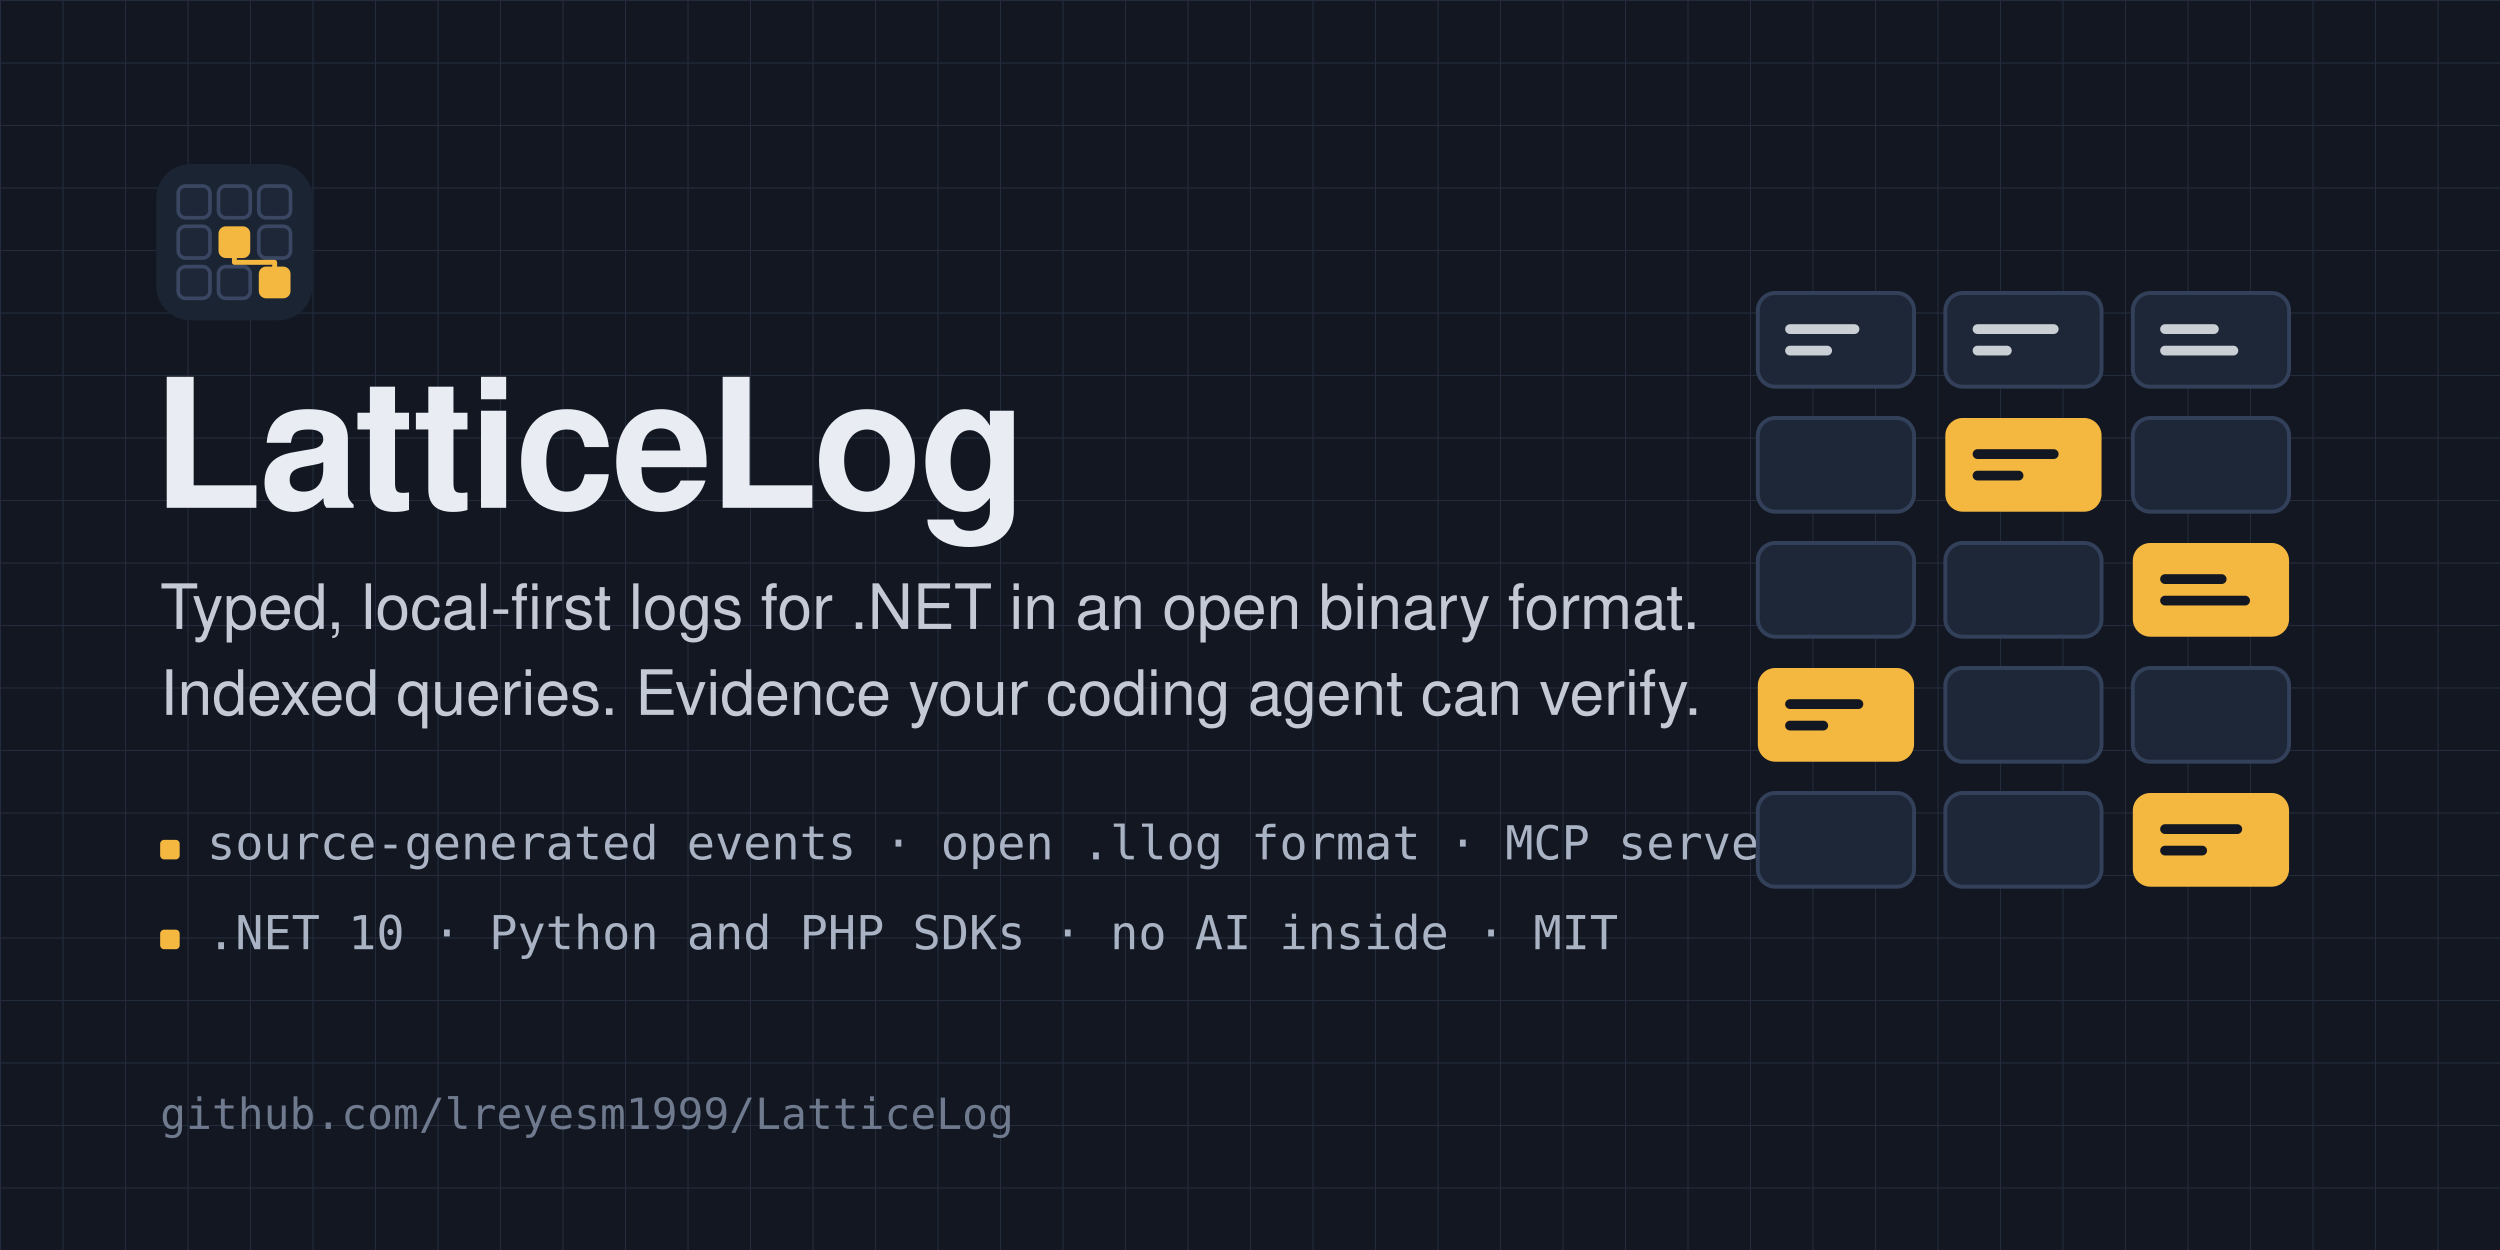
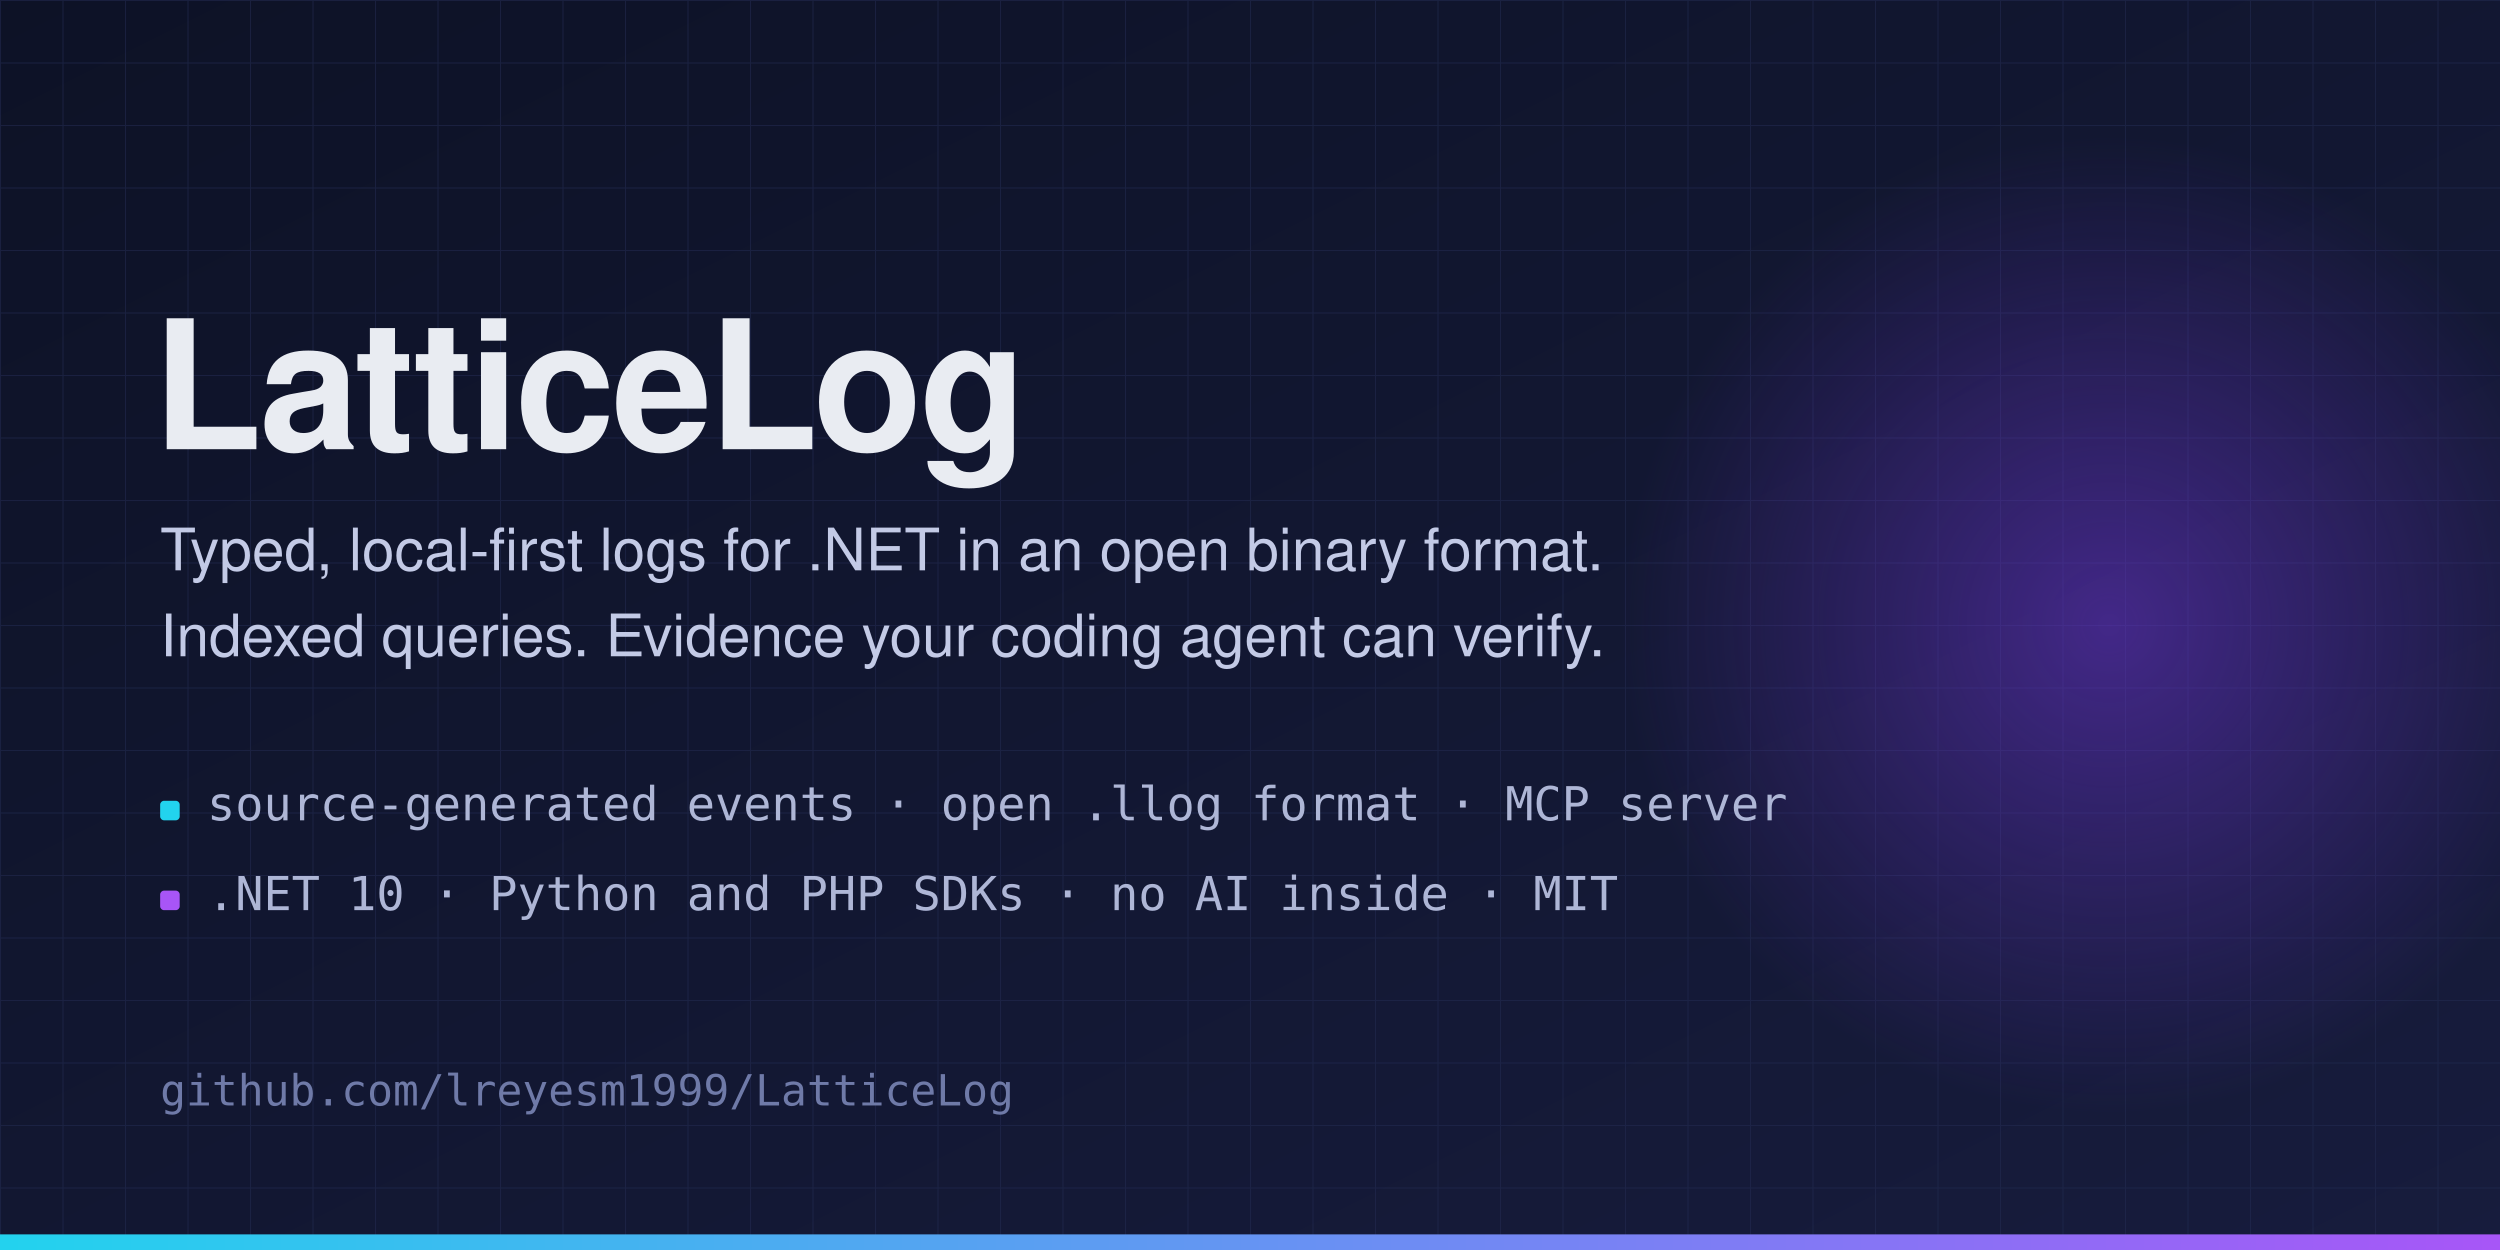
<svg xmlns="http://www.w3.org/2000/svg" viewBox="0 0 1280 640" width="1280" height="640" role="img" aria-labelledby="t d">
  <defs>
+     <linearGradient id="bg" x1="0" y1="0" x2="1" y2="1">
+       <stop offset="0" stop-color="#0D1226" />
+       <stop offset="1" stop-color="#171C3D" />
+     </linearGradient>
+     <linearGradient id="accent" x1="0" y1="0" x2="1" y2="0">
+       <stop offset="0" stop-color="#22D3EE" />
+       <stop offset="1" stop-color="#A855F7" />
+     </linearGradient>
+     <radialGradient id="glow" cx="0.5" cy="0.5" r="0.5">
+       <stop offset="0" stop-color="#7C3AED" stop-opacity="0.45" />
+       <stop offset="1" stop-color="#7C3AED" stop-opacity="0" />
+     </radialGradient>
    <pattern id="grid" width="32" height="32" patternUnits="userSpaceOnUse">
-       <path d="M32 0H0V32" fill="none" stroke="#232C3D" stroke-width="1" />
+       <path d="M32 0H0V32" fill="none" stroke="#232B52" stroke-width="1" />
    </pattern>
  </defs>
-   <rect width="1280" height="640" fill="#121722" />
-   <rect width="1280" height="640" fill="url(#grid)" />
-   <g transform="translate(80 84) scale(1.25)">
-     <rect width="64" height="64" rx="14" fill="#1B2433" />
-     <g fill="#1E2738" stroke="#3A4762" stroke-width="1.5">
-       <rect x="9" y="9" width="13" height="13" rx="3" />
-       <rect x="25.5" y="9" width="13" height="13" rx="3" />
-       <rect x="42" y="9" width="13" height="13" rx="3" />
-       <rect x="9" y="25.5" width="13" height="13" rx="3" />
-       <rect x="42" y="25.5" width="13" height="13" rx="3" />
-       <rect x="9" y="42" width="13" height="13" rx="3" />
-       <rect x="25.5" y="42" width="13" height="13" rx="3" />
-     </g>
-     <g fill="#F4B740">
-       <rect x="25.5" y="25.5" width="13" height="13" rx="3" />
-       <rect x="42" y="42" width="13" height="13" rx="3" />
-     </g>
-     <path d="M32 38.5 V40.25 H48.5 V42" fill="none" stroke="#F4B740" stroke-width="2" stroke-linecap="round" stroke-linejoin="round" />
+   <rect width="1280" height="640" fill="url(#bg)" />
+   <rect width="1280" height="640" fill="url(#grid)" opacity="0.55" />
+   <circle cx="1080" cy="320" r="250" fill="url(#glow)" />
+   <rect x="0" y="632" width="1280" height="8" fill="url(#accent)" />
+   <g font-family="Segoe UI, Helvetica, Arial, sans-serif">
+     <text x="78" y="230" fill="#E9ECF2" font-size="92" font-weight="700" letter-spacing="-2">LatticeLog</text>
+     <text x="82" y="292" fill="#C3CAE6" font-size="30">Typed, local-first logs for .NET in an open binary format.</text>
+     <text x="82" y="336" fill="#C3CAE6" font-size="30">Indexed queries. Evidence your coding agent can verify.</text>
  </g>
-   <g font-family="Segoe UI, Helvetica, Arial, sans-serif">
-     <text x="78" y="260" fill="#E9ECF2" font-size="92" font-weight="700" letter-spacing="-2">LatticeLog</text>
-     <text x="82" y="322" fill="#C3CAD6" font-size="32">Typed, local-first logs for .NET in an open binary format.</text>
-     <text x="82" y="366" fill="#C3CAD6" font-size="32">Indexed queries. Evidence your coding agent can verify.</text>
-   </g>
-   <g font-family="Consolas, Menlo, monospace" font-size="24" fill="#A9B3C4">
-     <g transform="translate(82 448)">
-       <rect x="0" y="-18" width="10" height="10" rx="2" fill="#F4B740" />
+   <g font-family="Consolas, Menlo, monospace" font-size="24" fill="#AEB6D6">
+     <g transform="translate(82 428)">
+       <rect x="0" y="-18" width="10" height="10" rx="2" fill="#22D3EE" />
      <text x="24" y="-8">source-generated events · open .llog format · MCP server</text>
    </g>
-     <g transform="translate(82 494)">
-       <rect x="0" y="-18" width="10" height="10" rx="2" fill="#F4B740" />
+     <g transform="translate(82 474)">
+       <rect x="0" y="-18" width="10" height="10" rx="2" fill="#A855F7" />
      <text x="24" y="-8">.NET 10 · Python and PHP SDKs · no AI inside · MIT</text>
    </g>
  </g>
-   <text x="82" y="578" fill="#6F7A8E" font-family="Consolas, Menlo, monospace" font-size="22">github.com/lreyesm1999/LatticeLog</text>
-   <g transform="translate(900 150)">
-     <g fill="#1E2738" stroke="#33405A" stroke-width="2">
-       <rect x="0" y="0" width="80" height="48" rx="9" />
-       <rect x="96" y="0" width="80" height="48" rx="9" />
-       <rect x="192" y="0" width="80" height="48" rx="9" />
-       <rect x="0" y="64" width="80" height="48" rx="9" />
-       <rect x="192" y="64" width="80" height="48" rx="9" />
-       <rect x="0" y="128" width="80" height="48" rx="9" />
-       <rect x="96" y="128" width="80" height="48" rx="9" />
-       <rect x="96" y="192" width="80" height="48" rx="9" />
-       <rect x="192" y="192" width="80" height="48" rx="9" />
-       <rect x="0" y="256" width="80" height="48" rx="9" />
-       <rect x="96" y="256" width="80" height="48" rx="9" />
-     </g>
-     <g fill="#F4B740">
-       <rect x="96" y="64" width="80" height="48" rx="9" />
-       <rect x="192" y="128" width="80" height="48" rx="9" />
-       <rect x="0" y="192" width="80" height="48" rx="9" />
-       <rect x="192" y="256" width="80" height="48" rx="9" />
-     </g>
-     <g fill="#E9ECF2" opacity="0.85">
-       <rect x="14" y="16" width="38" height="5" rx="2.5" />
-       <rect x="14" y="27" width="24" height="5" rx="2.5" />
-       <rect x="110" y="16" width="44" height="5" rx="2.5" />
-       <rect x="110" y="27" width="20" height="5" rx="2.5" />
-       <rect x="206" y="16" width="30" height="5" rx="2.5" />
-       <rect x="206" y="27" width="40" height="5" rx="2.5" />
-     </g>
-     <g fill="#121722">
-       <rect x="110" y="80" width="44" height="5" rx="2.5" />
-       <rect x="110" y="91" width="26" height="5" rx="2.5" />
-       <rect x="206" y="144" width="34" height="5" rx="2.5" />
-       <rect x="206" y="155" width="46" height="5" rx="2.5" />
-       <rect x="14" y="208" width="40" height="5" rx="2.5" />
-       <rect x="14" y="219" width="22" height="5" rx="2.5" />
-       <rect x="206" y="272" width="42" height="5" rx="2.5" />
-       <rect x="206" y="283" width="24" height="5" rx="2.5" />
-     </g>
-   </g>
+   <text x="82" y="566" fill="#6F7AA8" font-family="Consolas, Menlo, monospace" font-size="22">github.com/lreyesm1999/LatticeLog</text>
</svg>
